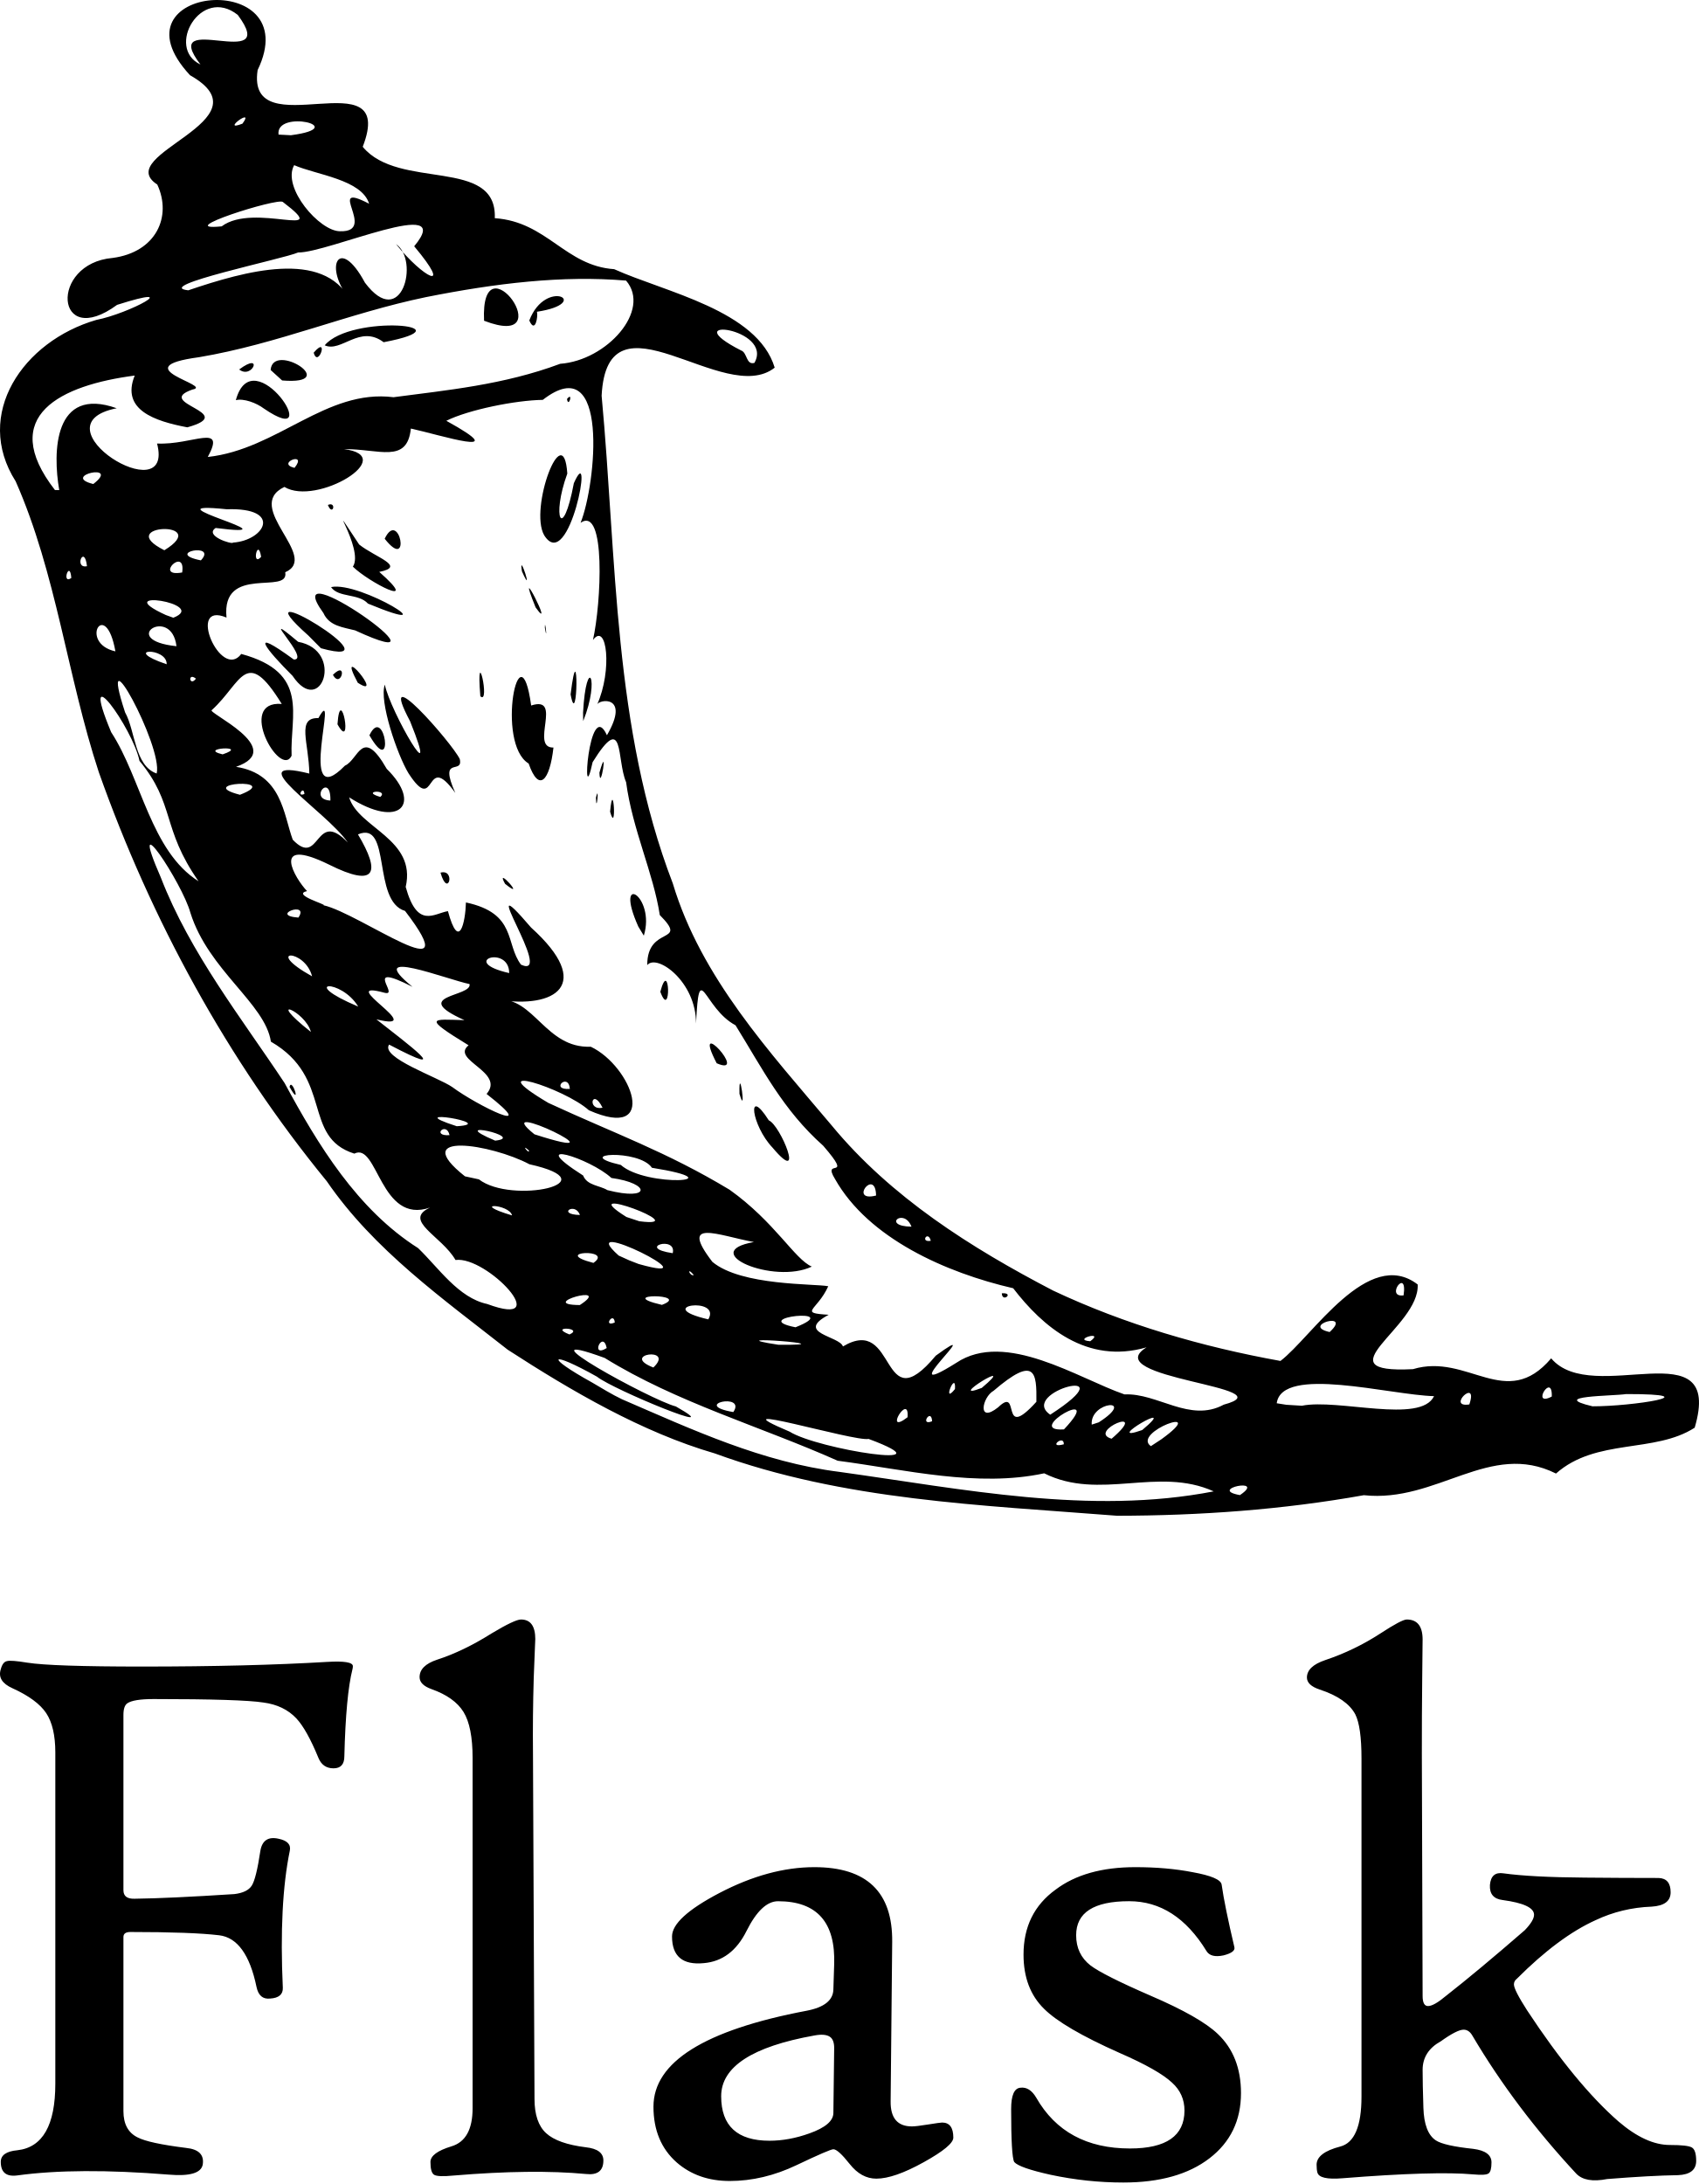
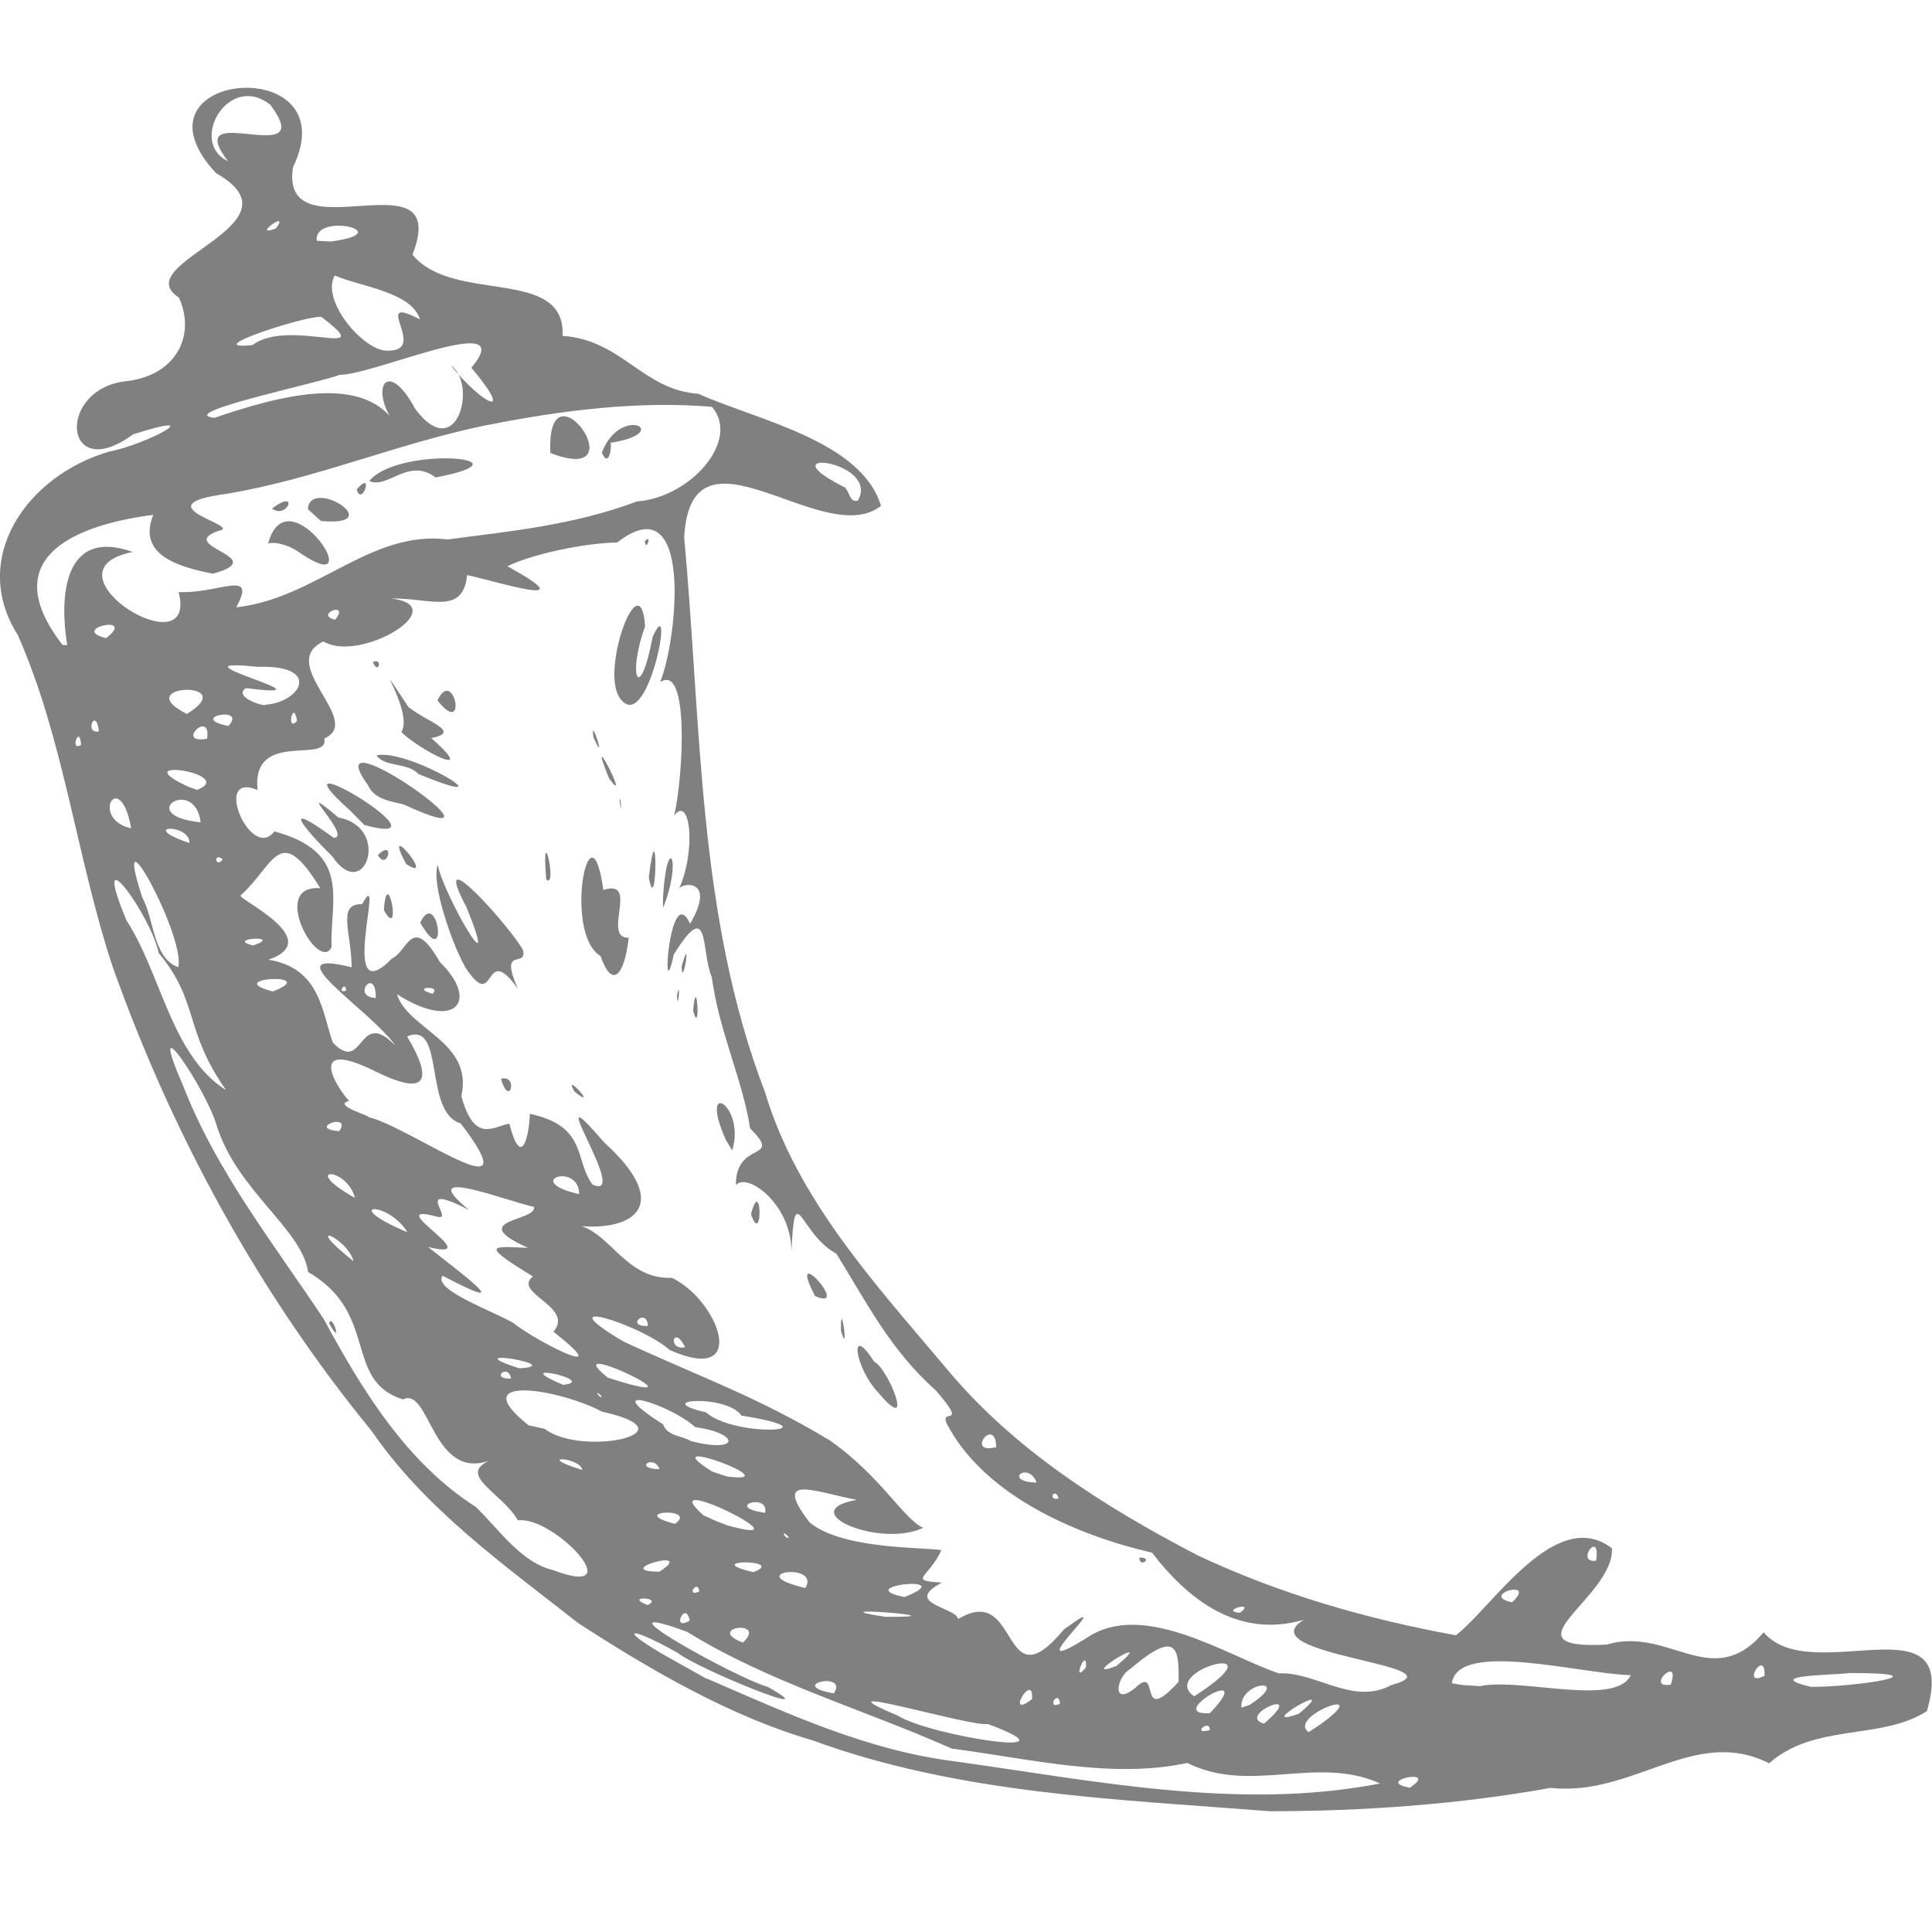
- <svg xmlns="http://www.w3.org/2000/svg" width="1945" height="2500" preserveAspectRatio="xMinYMin meet" viewBox="0 0 256 329" fill="currentColor">
-   <path d="M76.501 203.351c-9.75-7.67-20.153-15.02-27.26-25.377-14.961-18.264-26.477-39.405-34.35-61.625-4.76-14.45-6.39-29.941-12.53-43.83-6.414-10.091 1.105-21.114 12.157-24.32 4.917-.948 13.568-5.59 3.125-2.268-9.364 6.866-10.266-6.24-.666-7.07 6.552-.869 8.964-6.23 6.721-11.056-7.036-4.59 17.055-9.626 4.932-16.473-12.62-13.62 17.66-16.242 10.188-.771-1.786 11.895 21.166-2.185 15.836 11.554 5.415 6.599 20.272 1.505 19.899 10.757 7.886.542 10.593 7.173 17.988 7.683 7.677 3.466 21.58 6.192 24.188 14.837-7.61 6.023-25.227-12.443-26.078 4.232 2.302 24.638 1.715 50.017 10.726 73.478 4.262 14.204 14.6 25.385 23.931 36.45 8.933 10.834 21.03 18.466 33.363 24.887 10.815 5.1 22.475 8.48 34.265 10.606 4.78-3.656 13.221-17.25 20.675-11.522.36 6.449-14.796 13.471-.711 12.758 8.278-2.498 14.013 6.394 20.826-1.629 6.278 7.436 26.09-4.747 21.625 10.45-6.042 3.898-14.85 1.543-20.898 6.906-9.972-4.983-17.912 4.453-28.956 3.263-12.26 2.196-24.738 3.08-37.167 3.098-20.396-1.609-41.222-2.288-60.624-9.39-10.933-3.176-21.598-9.402-31.205-15.628zm17.224 7.468c10.672 4.61 21.109 9.475 32.807 10.946 18.558 2.577 37.723 6.552 56.346 2.93-8.428-3.805-17.145 1.478-25.541-2.72-10.07 2.164-20.878-.556-31.12-1.897-11.64-5.184-24.206-8.748-35.107-15.485-13.628-4.975 7.043 6.383 10.724 7.306 8.514 4.83-9.365-2.48-11.89-4.487-7.132-4.002-8.04-3.165-.704.896 1.477.864 2.936 1.773 4.485 2.511zm-20.31-14.353c10.345 3.832-.046-7.272-4.78-6.63-2.1-3.643-8.023-5.945-3.845-7.9-7.513 2.61-7.873-9.92-11.403-8.127-7.952-2.511-3.094-11.405-12.569-16.87-.864-5.756-9.41-10.745-12.13-19.423-1.203-4.446-9.658-17.203-4.466-5.33 4.42 11.43 12.195 21.227 18.669 31.003 5.022 9.31 10.96 19.048 20.108 24.855 3.087 2.962 6.061 7.493 10.415 8.422zm-29.791-32.715c.358-1.563 1.89 3.38 0 0zm42.183 37.305c2.288-1.026-3.296-1.294 0 0zm5.61 2.048c-.581-2.826-2.563 1.582 0 0zm7.03 2.93c3.341-3.187-5.16-2.01 0 0zm12.045 6.713c2.033-3.001-6.507-1.13 0 0zm-23.128-16.123c5.19-3.362-6.716-.047 0 0zm5.27 2.628c-.151-1.773-1.877.797 0 0zm26.345 16.445c4.237 2.675 24.738 5.859 11.902 1.098-2.153.452-23.803-6.127-11.902-1.098zM77.156 183.12c-.412-1.777-6.58-1.968 0 0zm12.26 7.155c3.197-2.23-6.624-1.72 0 0zm10.318 6.323c4.584-1.726-7.427-1.733 0 0zM72.16 177.686c4.97 3.811 20.05.49 7.611-2.275-5.656-3.015-18.407-5.08-9.715 1.818l2.104.457zm34.566 21.095c2.072-3.525-8.685-2.015 0 0zm-10.503-8.345c12.15 3.434-10.22-7.69-3-1.268l1.603.726 1.397.542zm21.058 12.17c11.508.11-10.398-1.588 0 0zm-49.547-31.578c-.452-2.144-2.838.178 0 0zm69.013 42.498c.307-3.87-3.754 2.884 0 0zm-49.37-30.472c-.7-2.04-3.596-.085 0 0zm-18.552-13.372c6.606-.398-9.05-2.91 0 0zm-21.978-14.204c-.823-3.17-7.186-5.694 0 0zm57.695 36.614c-1.21-1.381-.57.3 0 0zm35.905 22.037c-.11-2.113-1.955.796 0 0zm-39.083-25.32c.648-2.72-5.636-.825 0 0zm-26.752-16.956c4.918-.524-7.88-3.322 0 0zm45.252 28.119c7.663-3.035-7.468-1.479 0 0zm-23.535-15.975c8.827 1.136-10.508-6.01-1.942-.642l1.942.642zm30.68 18.864c8.247-4.923 5.527 11.542 13.989 1.393 8.343-6.094-7.207 7.533 3.073 1.086 7.441-4.977 18.426 2.36 25.365 4.747 4.988-.242 9.841 4.316 14.96 1.542 9.848-2.655-19.263-3.935-11.633-8.638-9.01 2.624-15.666-3.125-20.1-8.899-10.11-2.335-21.795-7.5-26.843-16.452-2.06-3.354 2.97.478-1.778-5.015-6.088-5.415-9.128-11.569-13.216-18.153-4.885-2.603-5.46-10.273-5.951-.254.04-6.324-5.898-10.581-7.35-8.815-.026-6.089 6.357-3.035 1.89-7.54-.96-6.311-4.126-12.888-5.075-20.016-1.476-3.433-.21-10.789-5.047-3.015-1.76 8.22-.582-10.096 2.158-4.06 3.596-6.16-1.296-5.435-1.492-4.584 2.342-5.198 1.485-12.575-.614-9.763 1.249-5.513 1.975-20.284-1.863-17.662 2.327-5.767 4.414-26.38-5.697-18.518-4.093.058-11.187 1.485-14.535 3.152 10.508 5.794-1.06 2.092-5.343 1.17-.556 5.362-4.793 3.047-10.09 3.099 8.462 1.046-4.12 8.65-8.964 5.696-6.304 3.008 5.434 10.528.124 12.855.655 3.499-9.652-1.267-8.847 6.828-6.115-2.578-.837 9.599 2.223 5.48 10.404 2.818 7.324 9.233 7.585 15.333-1.694 3.55-8.37-8.35-1.485-7.8-5.434-8.823-6.008-3.192-10.521.908-1.046.295 11.509 5.832 3.63 8.566 6.931 1.073 7.134 7.141 8.547 10.98 4.165 4.34 3.307-4.795 8.298.425-3.16-4.65-16.715-13.1-5.8-10.39-.06-4.676-1.976-8.45 1.372-8.359 3.316-5.996-3.472 14.792 3.996 7.168 2.065-.902 2.583-6.003 6.297.484 5.394 5.31 1.949 9.153-5.663 4.289 1.36 4.623 10.181 6.27 8.52 13.497 1.758 6.356 4.218 4.014 6.362 3.648 1.68 6.173 2.637 1.635 2.715-1.308 7.696 1.65 5.891 6.2 8.303 9.378 5.303 2.392-7.591-16.224 1.512-5.598 9.578 8.651 3.596 12.26-5.002 10.875 5.44-.44 7.191 7.357 14 7.082 6.205 2.955 10.41 14.294-.288 9.572-3.708-3.348-16.846-7.474-6.114-1.111 9.9 4.59 17.773 7.33 27.326 13.092 6.834 4.878 9.788 10.467 12.378 11.574-5.747 2.745-17.314-2.191-8.723-3.701-5.362-.975-11.39-3.688-6.258 2.988 4.368 3.649 15.465 3.262 17.46 3.674-1.687 3.715-4.583 4.01.065 4.297-5.186 2.766 1.668 3.198 2.145 4.773zm-10.606-29.955c-3.158-3.302-3.975-9.481-.562-4.108 1.753.707 5.605 10.105.562 4.108zm34.547 21.945c1.968-.13.058 1.496 0 0zm-39.528-30.04c-.126-4.99 1.136 3.85 0 0zm-3.434-4.617c-3.975-7.67 5.002 2.171 0 0zm-41.615-28.719c2.335-.623 1.151 3.987 0 0zm33.121 17.949c1.432-5.382 1.681 4.513 0 0zm-23.397-16.27c-1.647-2.968 3.447 2.787 0 0zm20.075 6.435c-3.76-8.422 2.668-4.604.837 1.38l-.837-1.38zm-34.624-23.09c-1.68-2.765-4.46-10.874-3.564-13.351.804 4.034 8.573 17.354 3.805 5.519-5.263-9.92 6.298 3.216 7.488 5.695.556 2.459-3.25-.673-.674 5.1-4.701-6.572-2.773 3.63-7.055-2.963zm-10.698-7.375c.438-6.428 2.446 4.407 0 0zm4.813 1.66c2.295-4.85 3.89 6.762 0 0zm-11.581-8.957c-3.983-3.964-6.867-7.612.189-2.46 2.714.105-6.041-8.297.655-2.668 7.035 1.283 3.471 11.543-.844 5.128zm6.081-.157c2.316-2.295 1.23 2.256 0 0zm3.747 1.196c-3.512-6.572 4.257 2.76 0 0zm-7.441-7.107c-11.58-10.314 14.549 5.387 1.89 1.908l-1.89-1.908zm33.185 19.276c-5.015-3.002-1.334-21.153.38-8.742 4.872-1.577-.27 6.415 3.36 6.336-.568 5.04-2.196 6.854-3.74 2.406zm12.274 7.258c.49-5.472 1.033 3.742 0 0zm-2.131-2.112c.549-2.334.052 2.753 0 0zm-41.06-27.81c-7.44-10.267 21.625 10.383 4.768 2.603-1.76-.464-3.884-.628-4.768-2.603zm23.639 12.53c-.705-8.645 1.57 1.43 0 0zm17.943 11.513c1.386-4.923.106 3.258 0 0zm-40.437-27.96c4.421-.948 18.322 7.762 5.558 2.485-1.418-1.57-4.446-.857-5.558-2.486zm37.971 18.924c.473-8.84 2.644-5.277.02 1.269l-.02-1.27zM53.171 85.375c1.804-2.643-4.788-11.947.947-3.336 2.48 1.968 7.173 3.296 3.028 4.126 6.519 5.749-1.588 1.557-3.975-.79zm32.805 19.244c1.244-10.07 1.1 5.898 0 0zM49.404 76.076c1.38-.59.732 1.836 0 0zm8.56 5.094c2.202-4.624 4.06 5.152 0 0zm24.135 13.424c-.02-1.772.457 2.583 0 0zm-1.4-3.092c-3.348-8.266 3.12 4.374 0 0zm-2.054-5.422c-.56-3.414 1.91 4.29 0 0zm3.348-5.44c-2.301-4.049 2.905-17.852 3.487-9.292-2.427 6.67-.7 10.398.986 1.452 3.127-7.036-.673 13.896-4.473 7.84zm3.44-20.526c1.002-1.23.223 1.483 0 0zm-5.746 113.21c-1.361-1.19.175.753 0 0zm11.835 5.984c6.584 1.694 6.552-1.021.6-1.832-3.197-2.974-13.3-6.133-4.256-.366.596 1.518 2.486 1.478 3.656 2.198zm-23.37-15.525c3.622 2.709 13.659 7.664 5.165 1.035 2.864-3.33-5.48-5.101-2.713-7.33-7.043-4.311-5.56-3.925-.621-3.787-8.462-3.787 1.222-3.499.765-5.44-3.263-.642-16.211-5.756-8.593.418-7.742-3.944-1.845 1.471-4.185.902-7.92-2.158 7.05 6.03-1.256 3.996 4.539 3.596 12.222 9.22 1.916 3.805-1.353 1.955 7.377 4.918 9.521 6.401zm12.377 7.115c15.047 4.846-7.383-5.931 0 0zm63.364 38.384c.196-2.988-2.054 2.55 0 0zm6.513 2.74c3.472-3.36.144 5.362 5.754-.823.058-4.428-.17-7.042-6.447-1.662-1.734.962-2.504 5.035.693 2.486zM47.024 147.098c-1.067-4.192-7.475-4.174 0 0zm6.95 4.556c-2.583-4.282-9.214-3.877 0 0zm39.568 23.861c3.866 3.434 17.741 2.518 4.69.426-1.93-2.858-12.268-2.171-4.69-.426zm54.385 33.593c5.944-4.99-5.76 2.223 0 0zm12.366 8.493c.038-1.602-2.563.7 0 0zm.02-2.243c6.584-6.97-6.376.412 0 0zM29.917 132.776c-5.61-8.004-3.485-11.601-8.899-18.14-1.028-5.002-9.285-16.341-4.27-4.329 4.59 7.03 5.95 17.91 13.17 22.469zm128.329 80.365c12.118-7.828-4.969-3.407 0 0zm9.247 3.622c6.068-5.206-3.839-1.086 0 0zm-122.53-78.515c1.734-2.583-4.485-.333 0 0zm120.6 76.043c5.872-3.785-1.353-3.204-1.065.346l1.065-.346zm-79.698-50.233c-.202-2.563-3.105.216 0 0zm4.924 2.832c-1.569-3.165-2.406.497 0 0zm84.197 49.959c7.526-5.429-4.557-1.041-1.576 1.033l1.576-1.033zm-2.883-1.393c6.133-5.134-6.468 2.275 0 0zm14.724 9.801c4.115-2.753-5.001-.889 0 0zm-138.09-88.872c5.512 1.235 22.042 13.581 12.293.857-4.995-1.478-2-13.687-7.094-11.529 3.42 5.715 2.81 8.14-4.37 4.545-9.016-4.408-5.067 2.178-3.3 3.996-2.408.549 3.177 2.086 2.47 2.13zm-25.13-19.845c.987-4.088-9.096-22.469-4.76-9.214 1.562 2.779 1.4 8.042 4.76 9.214zm46.126 28.437c-2.844-2.373-.137-.34 0 0zm6.99 1.63c0-4.33-7.728-1.76 0 0zm60.618 38.207c-1.157-2.957-4.57-.066 0 0zm2.91 2.124c-.433-1.654-1.682.321 0 0zm24.024 15.138c2.309-1.706-2.884-.221 0 0zM36.156 119.744c6.61-2.558-7.083-1.825 0 0zm95.848 60.38c-.077-4.276-4.217 1.067 0 0zm-98.458-66.469c4.244-1.43-3.93-.94 0 0zm12.32 5.97c-.073-1.405-1.301.537 0 0zm150.3 92.168c5.46-1.105 17.904 2.78 19.911-1.444-6.63-.164-22.932-4.683-23.704 1.071l1.452.23 2.342.143zm-146.384-91.18c.1-4.336-3.38-.163 0 0zM17.39 98.138c-1.471-8.26-5.598-1.25 0 0zm7.722 1.942c.099-2.655-7.07-2.387 0 0zm4.414 2.171c-1.275-1.034-.994 1.3 0 0zM57.31 120.07c1.309-1.204-3.099-.889 0 0zm-30.72-22.71c-.751-6.238-8.952-.935 0 0zM10.745 87.08c-.223-2.877-1.544 1.085 0 0zm2.36-1.777c-.385-3.415-2.027.43 0 0zM26.12 93.07c5.506-2.158-10.026-4.473-1.125-.405l1.125.405zm174.226 107.62c3.524-3.23-4.473-1 0 0zm21.049 10.907c1.413-4.171-3.558.55 0 0zM27.45 86.25c.583-4.04-4.367.804 0 0zM8.927 73.84c-.994-5.702-.857-15.714 8.658-12.333-12.7 2.524 8.795 15.79 6.081 5.315 5.342.263 10.45-3.157 7.644 2.027 10.528-1.157 17.82-10.285 27.987-9.003 7.918-1.052 16.576-1.844 25.11-5.035 7.016-.504 13.77-8.057 9.927-12.536-9.567-.81-19.586.386-30.159 2.492-11.717 2.432-22.362 7.061-34.186 9.05-11.529 1.55 2.315 4.263-.988 4.871-6.01 2.086 7.174 3.492-.778 5.695-4.91-.934-10.024-2.621-7.925-7.8C9.26 58.021-.444 62.598 8.28 73.832l.648.006zm26.608-13.55c2.583-9.533 13.862 7.848 4.237 1.269-1.145-.864-3.042-1.564-4.237-1.269zm.502-4.624c3.735-2.778 1.982 1.564 0 0zm4.741.08c.342-4.388 10.863 2.321 1.734 1.576l-1.734-1.577zm6.487-2.609c2.374-2.774.688 2.458 0 0zm1.662-1.111c3.949-4.741 22.343-3.029 8.879-.466-3.61-2.72-6.375 1.602-8.879.466zm24.01-3.702c-.594-12.955 11.934 4.597 0 0zm6.815-.04c2.49-6.525 9.67-2.621 1.157-1.314.182.7-.255 3.375-1.157 1.314zM24.765 82.902c7.44-4.558-7.9-3.955 0 0zm5.505 1.524c2.61-2.772-5.676-1.125 0 0zM14.054 72.924c4.25-3.27-5.035-1.242 0 0zm219.764 137.483c.124-3.793-3.25 1.706 0 0zm-22.331-15.243c.634-4.36-2.87.38 0 0zm28.471 16.715c5.945.02 18.014-1.852 5.08-1.845-2.033.315-11.828.25-5.08 1.845zM35.11 81.75c4.813-.327 7.526-5.304-.936-5.022-13.11-1.353 11.567 4.493-1.68 2.819-1.778 1.177 2.51 2.53 2.616 2.203zm4.237 2.146c-.504-3.087-1.492 1.64 0 0zm5.028-13.406c2.086-2.59-2.89-.693 0 0zM28.367 43.74c8.593-2.916 20.337-6.199 24.392 1.44-4.127-4.963-1.667-9.855 2.23-2.59 5.512 7.344 8.27-3.341 4.687-5.807 4.088 5.074 8.73 7.475 2.733.322 6.52-7.841-13.045 1.026-17.491.934-2.138.96-22.089 5.087-16.55 5.701zm5.035-9.637c4.899-3.694 16.943 2.203 9.214-3.676-.758-.666-16.922 4.46-9.214 3.676zm17.859.738c5.728.144-2.471-7.703 4.355-4.146-1.118-3.661-7.951-4.348-11.292-5.812-1.89 3.348 3.843 10.004 6.937 9.958zM36.534 18.63c1.982-2.687-3.478 1.367 0 0zm7.3 1.745c9.238-1.222-2.356-3.975-1.866-.097l1.865.097zM30.204 9.717c-6.507-8.494 12.235 1.426 5.623-7.468-5.564-4.426-10.906 4.99-5.623 7.468zm83.47 44.957c2.984-5.285-12.312-7.128-2.007-1.872.948.315.734 2.237 2.007 1.872zM53.108 251.495c-.66 2.606-1.069 6.979-1.222 13.117 0 1.206-.543 1.81-1.632 1.81s-1.847-.527-2.276-1.576c-1.166-2.838-2.27-4.817-3.324-5.947-1.242-1.32-2.894-2.118-4.955-2.39-2.215-.35-7.733-.525-16.555-.525-2.02 0-3.343.215-3.963.644-.389.27-.583.854-.583 1.749v26.409c0 .894.563 1.32 1.688 1.283 3.461-.04 8.474-.276 15.04-.7 1.284-.158 2.15-.575 2.596-1.256.45-.68.887-2.436 1.312-5.275.27-1.555 1.186-2.158 2.74-1.806 1.32.272 1.888.875 1.693 1.806-1.09 5.288-1.442 12.167-1.053 20.64.041 1.008-.6 1.554-1.923 1.632-1.09.117-1.77-.467-2.04-1.75-1.008-4.857-2.887-7.453-5.624-7.785-2.74-.328-7.203-.494-13.38-.494-.7 0-1.049.251-1.049.757v26.235c0 1.944.717 3.267 2.154 3.964 1.13.583 3.558 1.109 7.287 1.575 1.907.194 2.74 1.032 2.51 2.506-.235 1.283-1.943 1.789-5.133 1.517-9.21-.74-16.81-.7-22.793.119-1.673.23-2.506-.45-2.506-2.041 0-1.013.833-1.595 2.506-1.75 3.809-.429 5.712-3.772 5.712-10.027v-49.908c0-2.562-.458-4.534-1.369-5.915-.915-1.38-2.616-2.635-5.1-3.761-1.556-.7-2.138-1.651-1.75-2.857.194-.737.506-1.147.931-1.223.389-.118 1.421-.04 3.089.234 2.45.388 8.223.583 17.316.583 10.729 0 19.996-.235 27.81-.7 2.603-.158 3.907.057 3.907.64 0 .158-.02.311-.061.466zM90.915 325.502c0 1.555-.875 2.235-2.623 2.04-5.36-.506-12.008-.43-19.936.231-1.595.158-2.574.117-2.946-.113-.37-.235-.552-.875-.552-1.928 0-.93 1.057-1.716 3.175-2.36 2.121-.639 3.177-2.554 3.177-5.74V264.87c0-3.15-.457-5.462-1.368-6.94-.915-1.477-2.518-2.623-4.81-3.437-1.206-.43-1.81-1.032-1.81-1.81 0-1.166.875-2.04 2.624-2.623 2.644-.855 5.385-2.174 8.223-3.964 2.332-1.4 3.81-2.097 4.429-2.097 1.437 0 2.159.988 2.159 2.971 0-.153-.078 1.79-.236 5.83-.113 3.847-.153 7.636-.113 11.37l.23 52.06c0 2.372.584 4.093 1.75 5.162 1.166 1.068 3.17 1.777 6.004 2.126 1.748.193 2.623.854 2.623 1.983zM143.644 322.064c0 .818-1.486 2.05-4.458 3.7-2.975 1.653-5.356 2.479-7.142 2.479-1.518 0-2.857-.737-4.023-2.215-1.166-1.477-1.985-2.214-2.45-2.214-.349 0-2.195.797-5.54 2.388-3.339 1.595-6.703 2.393-10.084 2.393-3.186 0-5.85-.935-7.987-2.797-2.332-2.062-3.498-4.86-3.498-8.398 0-6.724 7.696-11.542 23.088-14.457 2.64-.506 3.984-1.575 4.02-3.207l.119-3.732c.234-6.373-2.584-9.559-8.454-9.559-1.672 0-3.255 1.494-4.754 4.486-1.493 2.996-3.643 4.607-6.441 4.842-3.186.308-4.781-1.032-4.781-4.024 0-1.867 2.372-4.04 7.113-6.53 4.976-2.603 9.758-3.907 14.344-3.907 7.888 0 11.794 3.753 11.717 11.254l-.235 24.017c-.036 2.527 1.033 3.789 3.207 3.789.429 0 1.246-.096 2.449-.291 1.207-.194 1.907-.292 2.102-.292 1.125 0 1.688.761 1.688 2.275zm-17.955-13.29c.04-.973-.187-1.617-.673-1.924-.486-.311-1.25-.373-2.3-.178-9.368 1.672-14.052 4.724-14.052 9.154 0 4.47 2.429 6.704 7.287 6.704 1.944 0 3.948-.368 6.004-1.105 2.413-.858 3.616-1.886 3.616-3.093l.118-9.559zM186.988 315.357c0 4.12-1.588 7.397-4.753 9.825-3.167 2.43-7.49 3.644-12.972 3.644-3.652 0-7.308-.388-10.96-1.166-3.15-.7-4.976-1.34-5.481-1.923-.312-.547-.466-3.206-.466-7.988 0-2.06.466-3.13 1.4-3.206.932-.118 1.73.389 2.39 1.514 2.914 5.093 7.618 7.64 14.109 7.64 5.477 0 8.218-1.907 8.218-5.717 0-1.668-.62-3.069-1.866-4.195-1.361-1.283-4-2.78-7.927-4.49-5.676-2.525-9.466-4.74-11.369-6.647-2.061-2.02-3.09-4.74-3.09-8.162 0-4.199 1.613-7.461 4.839-9.793 2.992-2.256 6.996-3.381 12.008-3.381 3.15 0 6.025.25 8.632.757 2.798.506 4.255 1.126 4.372 1.866.308 2.174.952 5.324 1.924 9.446.117.502-.43.911-1.632 1.222-1.284.272-2.138.057-2.567-.64-3.069-5.016-6.955-7.522-11.66-7.522-5.324 0-7.987 1.71-7.987 5.13 0 1.906.72 3.42 2.157 4.546 1.284.972 4.295 2.49 9.037 4.551 4.975 2.137 8.356 4.061 10.146 5.77 2.332 2.214 3.498 5.19 3.498 8.919zM255.575 325.56c0 1.36-.915 2.08-2.741 2.157-2.721.04-6.28.234-10.668.583-2.178.429-3.733.158-4.664-.814-6.142-6.607-11.352-13.526-15.628-20.757-.348-.62-.794-.931-1.34-.931-.66 0-1.805.583-3.437 1.75-1.83 1.008-2.741 2.448-2.741 4.31 0 1.324.036 3.227.117 5.718.078 2.485.697 4.116 1.863 4.894.817.547 2.705.972 5.655 1.284 1.827.234 2.742.914 2.742 2.04 0 .895-.146 1.45-.438 1.66-.29.214-1.06.263-2.304.146-3.886-.348-10.453-.154-19.703.583-2.332.194-3.596-.098-3.79-.875-.077-.27-.118-.66-.118-1.166 0-1.202 1.187-2.118 3.56-2.736 2.137-.548 3.205-3.054 3.205-7.523v-50.955c0-3.186-.31-5.401-.935-6.644-.854-1.595-2.644-2.839-5.364-3.733-1.28-.425-1.923-1.028-1.923-1.806 0-1.13.915-2.004 2.74-2.623a36.555 36.555 0 0 0 8.336-4.024c2.139-1.397 3.462-2.098 3.964-2.098 1.596 0 2.393 1.008 2.393 3.033 0-.275-.02 1.652-.061 5.77a935.371 935.371 0 0 0-.056 11.428l.117 36.494c0 1.012.271 1.514.814 1.514.583 0 1.478-.502 2.684-1.514 3.226-2.527 7.19-5.83 11.891-9.911.935-.971 1.4-1.749 1.4-2.332 0-1.048-1.574-1.79-4.72-2.214-1.36-.159-2.004-.915-1.928-2.276.118-1.36.799-1.943 2.041-1.749 2.802.39 6.883.604 12.243.644 3.733.036 7.445.057 11.138.057 1.202.04 1.806.757 1.806 2.158 0 1.32-.952 2.04-2.855 2.158-2.996.113-5.814.793-8.453 2.04-3.693 1.668-7.64 4.603-11.838 8.802-.308.234-.466.525-.466.874 0 .543.66 1.847 1.984 3.907 4.858 7.385 9.445 12.96 13.757 16.732 2.761 2.37 5.344 3.555 7.753 3.555 1.79 0 2.898.126 3.323.38.43.253.645.924.645 2.01z" />
+ <svg xmlns="http://www.w3.org/2000/svg" width="64" height="64" viewBox="0 0 32 32" preserveAspectRatio="xMidYMid" fill="gray">
+   <path d="M9.563 26.873c-1.22-.96-2.52-1.878-3.408-3.172-1.87-2.283-3.31-4.925-4.294-7.703-.595-1.806-.8-3.743-1.566-5.48-.802-1.26.138-2.64 1.52-3.04.615-.118 1.696-.7.39-.284-1.17.858-1.283-.78-.083-.884.82-.11 1.12-.78.84-1.382-.88-.574 2.132-1.203.616-2.06C2 1.168 5.786.84 4.852 2.774 4.63 4.26 7.498 2.5 6.832 4.218c.677.825 2.534.188 2.487 1.345.986.068 1.324.897 2.25.96.96.433 2.697.774 3.023 1.855-.95.753-3.153-1.555-3.26.53.288 3.08.214 6.252 1.34 9.185.533 1.775 1.825 3.173 2.99 4.556 1.117 1.354 2.63 2.308 4.17 3.11 1.352.638 2.81 1.06 4.283 1.326.597-.457 1.653-2.156 2.584-1.44.045.806-1.85 1.684-.09 1.595 1.035-.312 1.752.8 2.603-.204.785.93 3.26-.593 2.703 1.306-.755.487-1.856.193-2.612.863-1.247-.623-2.24.557-3.62.408-1.533.275-3.092.385-4.646.387-2.55-.2-5.153-.286-7.578-1.174-1.367-.397-2.7-1.175-3.9-1.954zm2.153.933c1.334.576 2.64 1.184 4.1 1.368 2.32.322 4.715.82 7.043.366-1.054-.476-2.143.185-3.193-.34-1.26.27-2.6-.07-3.9-.237-1.455-.648-3.026-1.094-4.388-1.936-1.703-.622.88.798 1.34.913 1.064.604-1.17-.3-1.486-.56-.892-.5-1.005-.396-.088.112l.56.314zm-2.54-1.794c1.293.48-.006-.91-.597-.83-.262-.455-1.003-.743-.48-.987-.94.326-.984-1.24-1.425-1.016-.994-.314-.387-1.426-1.57-2.11-.108-.72-1.176-1.343-1.516-2.428-.15-.556-1.207-2.15-.558-.666.552 1.43 1.524 2.653 2.334 3.875.628 1.164 1.37 2.38 2.514 3.107.386.37.758.937 1.302 1.053zm-3.724-4.09c.045-.195.236.422 0 0zm5.273 4.663c.286-.128-.412-.162 0 0zm.7.256c-.073-.353-.32.198 0 0zm.88.366c.418-.398-.645-.25 0 0zm1.506.84c.254-.375-.813-.14 0 0zm-2.89-2.015c.65-.42-.84-.006 0 0zm.66.33c-.02-.222-.235.1 0 0zm3.293 2.056c.53.334 3.092.732 1.488.137-.27.056-2.975-.766-1.488-.137zm-5.228-4.072c-.05-.222-.822-.246 0 0zm1.533.894c.4-.28-.828-.215 0 0zm1.3.8c.573-.216-.928-.217 0 0zM9.02 23.665c.62.476 2.506.06.95-.284-.707-.377-2.3-.635-1.214.227l.263.057zm4.32 2.637c.26-.44-1.086-.252 0 0zm-1.313-1.043c1.52.43-1.277-.96-.375-.16l.2.09.175.068zm2.632 1.52c1.44.014-1.3-.2 0 0zm-6.193-3.947c-.056-.268-.355.022 0 0zm8.627 5.312c.038-.484-.47.36 0 0zm-6.17-3.81c-.087-.255-.45-.01 0 0zm-2.32-1.67c.826-.05-1.13-.364 0 0zM5.856 20.89c-.103-.396-.898-.712 0 0zm7.212 4.577c-.15-.173-.07.037 0 0zm4.488 2.755c-.014-.264-.244.1 0 0zm-4.885-3.165c.08-.34-.705-.103 0 0zm-3.344-2.12c.615-.065-.985-.415 0 0zm5.656 3.515c.958-.38-.933-.185 0 0zm-2.942-1.997c1.103.142-1.313-.75-.243-.08l.243.08zm3.835 2.358c1.03-.615.69 1.443 1.748.174 1.043-.762-.9.942.384.136.93-.622 2.303.295 3.17.593.624-.03 1.23.54 1.87.193 1.23-.332-2.408-.492-1.454-1.08-1.126.328-1.958-.39-2.513-1.112-1.264-.292-2.724-.938-3.355-2.056-.257-.42.37.06-.222-.627-.76-.677-1.14-1.446-1.652-2.27-.61-.325-.683-1.284-.744-.032.005-.79-.737-1.323-.92-1.102-.003-.76.795-.38.236-.942-.12-.79-.516-1.61-.634-2.502-.185-.43-.026-1.35-.63-.377-.22 1.027-.073-1.262.27-.508.45-.77-.162-.68-.186-.573.293-.65.186-1.572-.077-1.22.156-.69.247-2.535-.233-2.208.29-.72.552-3.297-.712-2.315-.512.007-1.398.186-1.817.394 1.313.724-.132.262-.668.146-.07.67-.6.38-1.26.387 1.058.13-.515 1.08-1.12.712-.788.376.68 1.316.015 1.607.082.437-1.207-.158-1.106.854-.764-.322-.105 1.2.278.685 1.3.352.915 1.154.948 1.917-.212.444-1.046-1.044-.186-.975-.68-1.103-.75-.4-1.315.114-.13.037 1.44.73.454 1.07.867.134.892.893 1.068 1.372.52.543.413-.6 1.037.053-.395-.58-2.09-1.637-.725-1.3-.007-.584-.247-1.056.172-1.045.415-.75-.434 1.85.5.896.258-.113.323-.75.787.06.674.664.244 1.144-.708.536.17.578 1.273.784 1.065 1.687.22.795.527.502.795.456.2.772.33.204.34-.163.962.206.736.775 1.038 1.172.663.3-.95-2.028.19-.7 1.197 1.08.45 1.533-.625 1.36.68-.055.9.92 1.75.885.776.37 1.3 1.787-.036 1.196-.463-.418-2.106-.934-.764-.14 1.238.574 2.222.916 3.416 1.637.854.6 1.223 1.308 1.547 1.447-.718.343-2.164-.274-1.1-.463-.67-.122-1.424-.46-.782.374.546.456 1.933.408 2.182.46-.21.464-.573.5.008.537-.648.346.208.4.268.597zm-1.326-3.744c-.395-.413-.497-1.185-.07-.513.22.088.7 1.263.07.513zM18.87 25.8c.246-.016.007.187 0 0zm-4.94-3.755c-.016-.624.142.48 0 0zm-.43-.577c-.497-.96.625.27 0 0zm-5.202-3.6c.292-.078.144.498 0 0zm4.14 2.244c.18-.673.2.564 0 0zm-2.925-2.034c-.206-.37.43.348 0 0zm2.51.804c-.47-1.053.334-.575.105.172l-.105-.172zm-4.328-2.886c-.2-.346-.557-1.36-.445-1.67.1.504 1.072 2.17.476.7-.658-1.24.787.402.936.712.07.307-.406-.084-.084.638-.588-.822-.347.454-.882-.37zm-1.337-.922c.055-.804.306.55 0 0zm.602.208c.287-.606.486.845 0 0zM5.5 14.182c-.498-.495-.858-.95.024-.307.34.013-.755-1.037.082-.334.88.16.434 1.443-.105.64zm.76-.02c.29-.287.154.282 0 0zm.468.15c-.44-.822.532.345 0 0zm-.93-.888c-1.448-1.29 1.82.673.236.24l-.236-.24zm4.148 2.41c-.627-.375-.167-2.644.047-1.093.61-.197-.034.802.42.792-.07.63-.275.857-.467.3zm1.534.907c.06-.684.13.468 0 0zm-.266-.264c.07-.292.006.344 0 0zM6.092 13c-.93-1.283 2.703 1.298.596.325-.22-.058-.485-.078-.596-.325zm2.955 1.566c-.088-1.08.196.18 0 0zm2.243 1.44c.173-.615.013.407 0 0zM6.235 12.51c.553-.118 2.3.97.695.31-.177-.196-.556-.107-.695-.31zm4.746 2.366c.06-1.105.33-.66.002.16l-.002-.16zm-4.335-2.75c.226-.33-.598-1.493.118-.417.3.246.897.412.38.516.815.72-.2.195-.497-.1zm4.1 2.406c.155-1.26.137.737 0 0zm-4.57-3.568c.172-.074.09.23 0 0zm1.07.637c.275-.578.508.644 0 0zm3.017 1.678c-.002-.22.057.323 0 0zm-.175-.386c-.418-1.033.4.547 0 0zm-.257-.678c-.07-.427.24.536 0 0zm.418-.68c-.288-.506.363-2.23.436-1.16-.303.834-.087 1.3.123.18.39-.88-.084 1.737-.56.98zm.43-2.566c.125-.154.028.185 0 0zM9.96 23.12c-.17-.15.022.094 0 0zm1.48.748c.823.212.82-.128.075-.23-.4-.372-1.662-.767-.532-.046.074.2.31.185.457.275zm-2.92-1.94c.453.34 1.707.958.646.13.358-.416-.685-.638-.34-.916-.88-.54-.695-.5-.078-.473-1.058-.473.153-.437.096-.68-.408-.08-2.026-.72-1.074.052-.968-.493-.23.184-.523.113-1-.27.88.754-.157.5.567.45 1.528 1.153.24.476-.17.244.922.615 1.2.8zm1.547.89c1.88.606-.923-.74 0 0zm7.92 4.798c.024-.374-.257.32 0 0zm.814.343c.434-.42.018.67.72-.103.007-.553-.02-.88-.806-.208-.217.12-.313.63.087.31zM5.878 19.84c-.133-.524-.934-.522 0 0zm.87.57c-.323-.535-1.152-.485 0 0zm4.946 2.983c.483.43 2.218.315.586.053-.24-.357-1.533-.27-.586-.053zm6.798 4.2c.743-.624-.72.278 0 0zm1.546 1.062c.005-.2-.32.087 0 0zm.003-.28c.823-.87-.797.05 0 0zM3.74 18.05c-.7-1-.436-1.45-1.112-2.267-.128-.625-1.16-2.043-.534-.54.574.88.744 2.24 1.646 2.81zm16.04 10.046c1.515-.978-.62-.426 0 0zm1.156.453c.76-.65-.48-.136 0 0zM5.62 18.735c.217-.323-.56-.042 0 0zm15.075 9.505c.734-.473-.17-.4-.133.043l.133-.043zm-9.962-6.28c-.025-.32-.388.027 0 0zm.615.354c-.196-.396-.3.062 0 0zm10.525 6.245c.94-.68-.57-.13-.197.13l.197-.13zm-.36-.174c.767-.642-.81.284 0 0zm1.84 1.225c.514-.344-.625-.11 0 0zm-17.26-11.11c.69.154 2.755 1.698 1.537.107-.624-.185-.25-1.71-.887-1.44.427.714.35 1.018-.546.568-1.127-.55-.633.272-.413.5-.3.07.397.26.31.266zm-3.14-2.48c.123-.51-1.137-2.81-.595-1.152.195.347.175 1.005.595 1.152zm5.766 3.555c-.356-.297-.017-.042 0 0zm.874.204c0-.54-.966-.22 0 0zm7.577 4.776c-.145-.37-.57-.008 0 0zm.364.266c-.054-.207-.2.04 0 0zm3.003 1.892c.29-.213-.36-.028 0 0zM4.52 16.422c.826-.32-.885-.228 0 0zM16.5 23.97c-.01-.535-.527.133 0 0zM4.193 15.66c.53-.18-.49-.118 0 0zm1.54.746c-.01-.176-.163.067 0 0zm18.788 11.52c.682-.138 2.238.347 2.49-.18-.83-.02-2.867-.585-2.963.134l.18.03.293.018zM6.223 16.53c.012-.542-.422-.02 0 0zm-4.05-2.81c-.184-1.032-.7-.156 0 0zm.965.243c.012-.332-.884-.298 0 0zm.552.27c-.16-.13-.124.163 0 0zm3.473 2.227c.164-.15-.387-.11 0 0zm-3.84-2.84c-.094-.78-1.12-.117 0 0zm-1.98-1.285c-.028-.36-.193.136 0 0zm.295-.222c-.048-.427-.253.054 0 0zm1.627.97c.688-.27-1.253-.56-.14-.05l.14.05zM25.043 26.54c.44-.404-.56-.125 0 0zm2.63 1.363c.177-.52-.445.07 0 0zM3.43 12.235c.073-.505-.546.1 0 0zm-2.316-1.55C.992 9.97 1.01 8.72 2.198 9.142c-1.587.316 1.1 1.974.76.664.668.033 1.306-.395.955.253C5.23 9.916 6.14 8.774 7.412 8.935c1-.132 2.072-.23 3.14-.63.877-.063 1.72-1.007 1.24-1.567-1.196-.1-2.448.048-3.77.312-1.465.304-2.795.883-4.273 1.13-1.44.194.29.533-.123.61-.75.26.897.436-.097.712-.614-.117-1.253-.328-.99-.975-1.38.18-2.593.752-1.502 2.156l.08.001zM4.442 9c.323-1.192 1.733.98.53.16-.143-.108-.38-.195-.53-.16zm.063-.578c.467-.347.248.195 0 0zm.593.01c.043-.548 1.358.3.217.197l-.217-.197zm.81-.326c.297-.347.086.307 0 0zm.208-.14c.494-.593 2.793-.38 1.1-.058-.45-.34-.797.2-1.1.058zm3-.463c-.074-1.62 1.492.575 0 0zm.852-.005c.31-.816 1.21-.328.145-.164.023.087-.032.422-.145.164zm-6.873 4.327c.93-.57-.987-.494 0 0zm.688.2c.326-.347-.7-.14 0 0zM1.757 10.57c.53-.41-.63-.155 0 0zm27.47 17.185c.015-.474-.406.213 0 0zm-2.79-1.905c.08-.545-.36.047 0 0zm3.56 2.09c.743.003 2.252-.23.635-.23-.254.04-1.48.03-.635.23zM4.39 11.673c.602-.04.94-.663-.117-.628-1.64-.17 1.446.562-.2.352-.222.147.314.316.327.275zm.53.268c-.063-.386-.186.205 0 0zm.63-1.676c.26-.324-.36-.087 0 0zm-2-3.344c1.074-.365 2.542-.775 3.05.18-.516-.62-.208-1.232.28-.324.69.918 1.034-.418.586-.726.51.634 1.09.934.342.04.815-.98-1.63.128-2.186.117-.267.12-2.76.636-2.07.713zm.63-1.205c.612-.462 2.118.275 1.152-.46-.095-.083-2.115.557-1.152.46zm2.232.092c.716.018-.31-.963.544-.518-.14-.458-.994-.543-1.412-.727-.236.418.48 1.25.867 1.245zm-1.84-2.026c.248-.336-.435.17 0 0zM5.48 4c1.155-.153-.294-.497-.233-.012L5.48 4zM3.776 2.67c-.813-1.062 1.53.178.703-.933-.696-.553-1.363.624-.703.933zm10.434 5.62c.373-.66-1.54-.89-.25-.234.118.04.092.28.25.234z" />
</svg>
